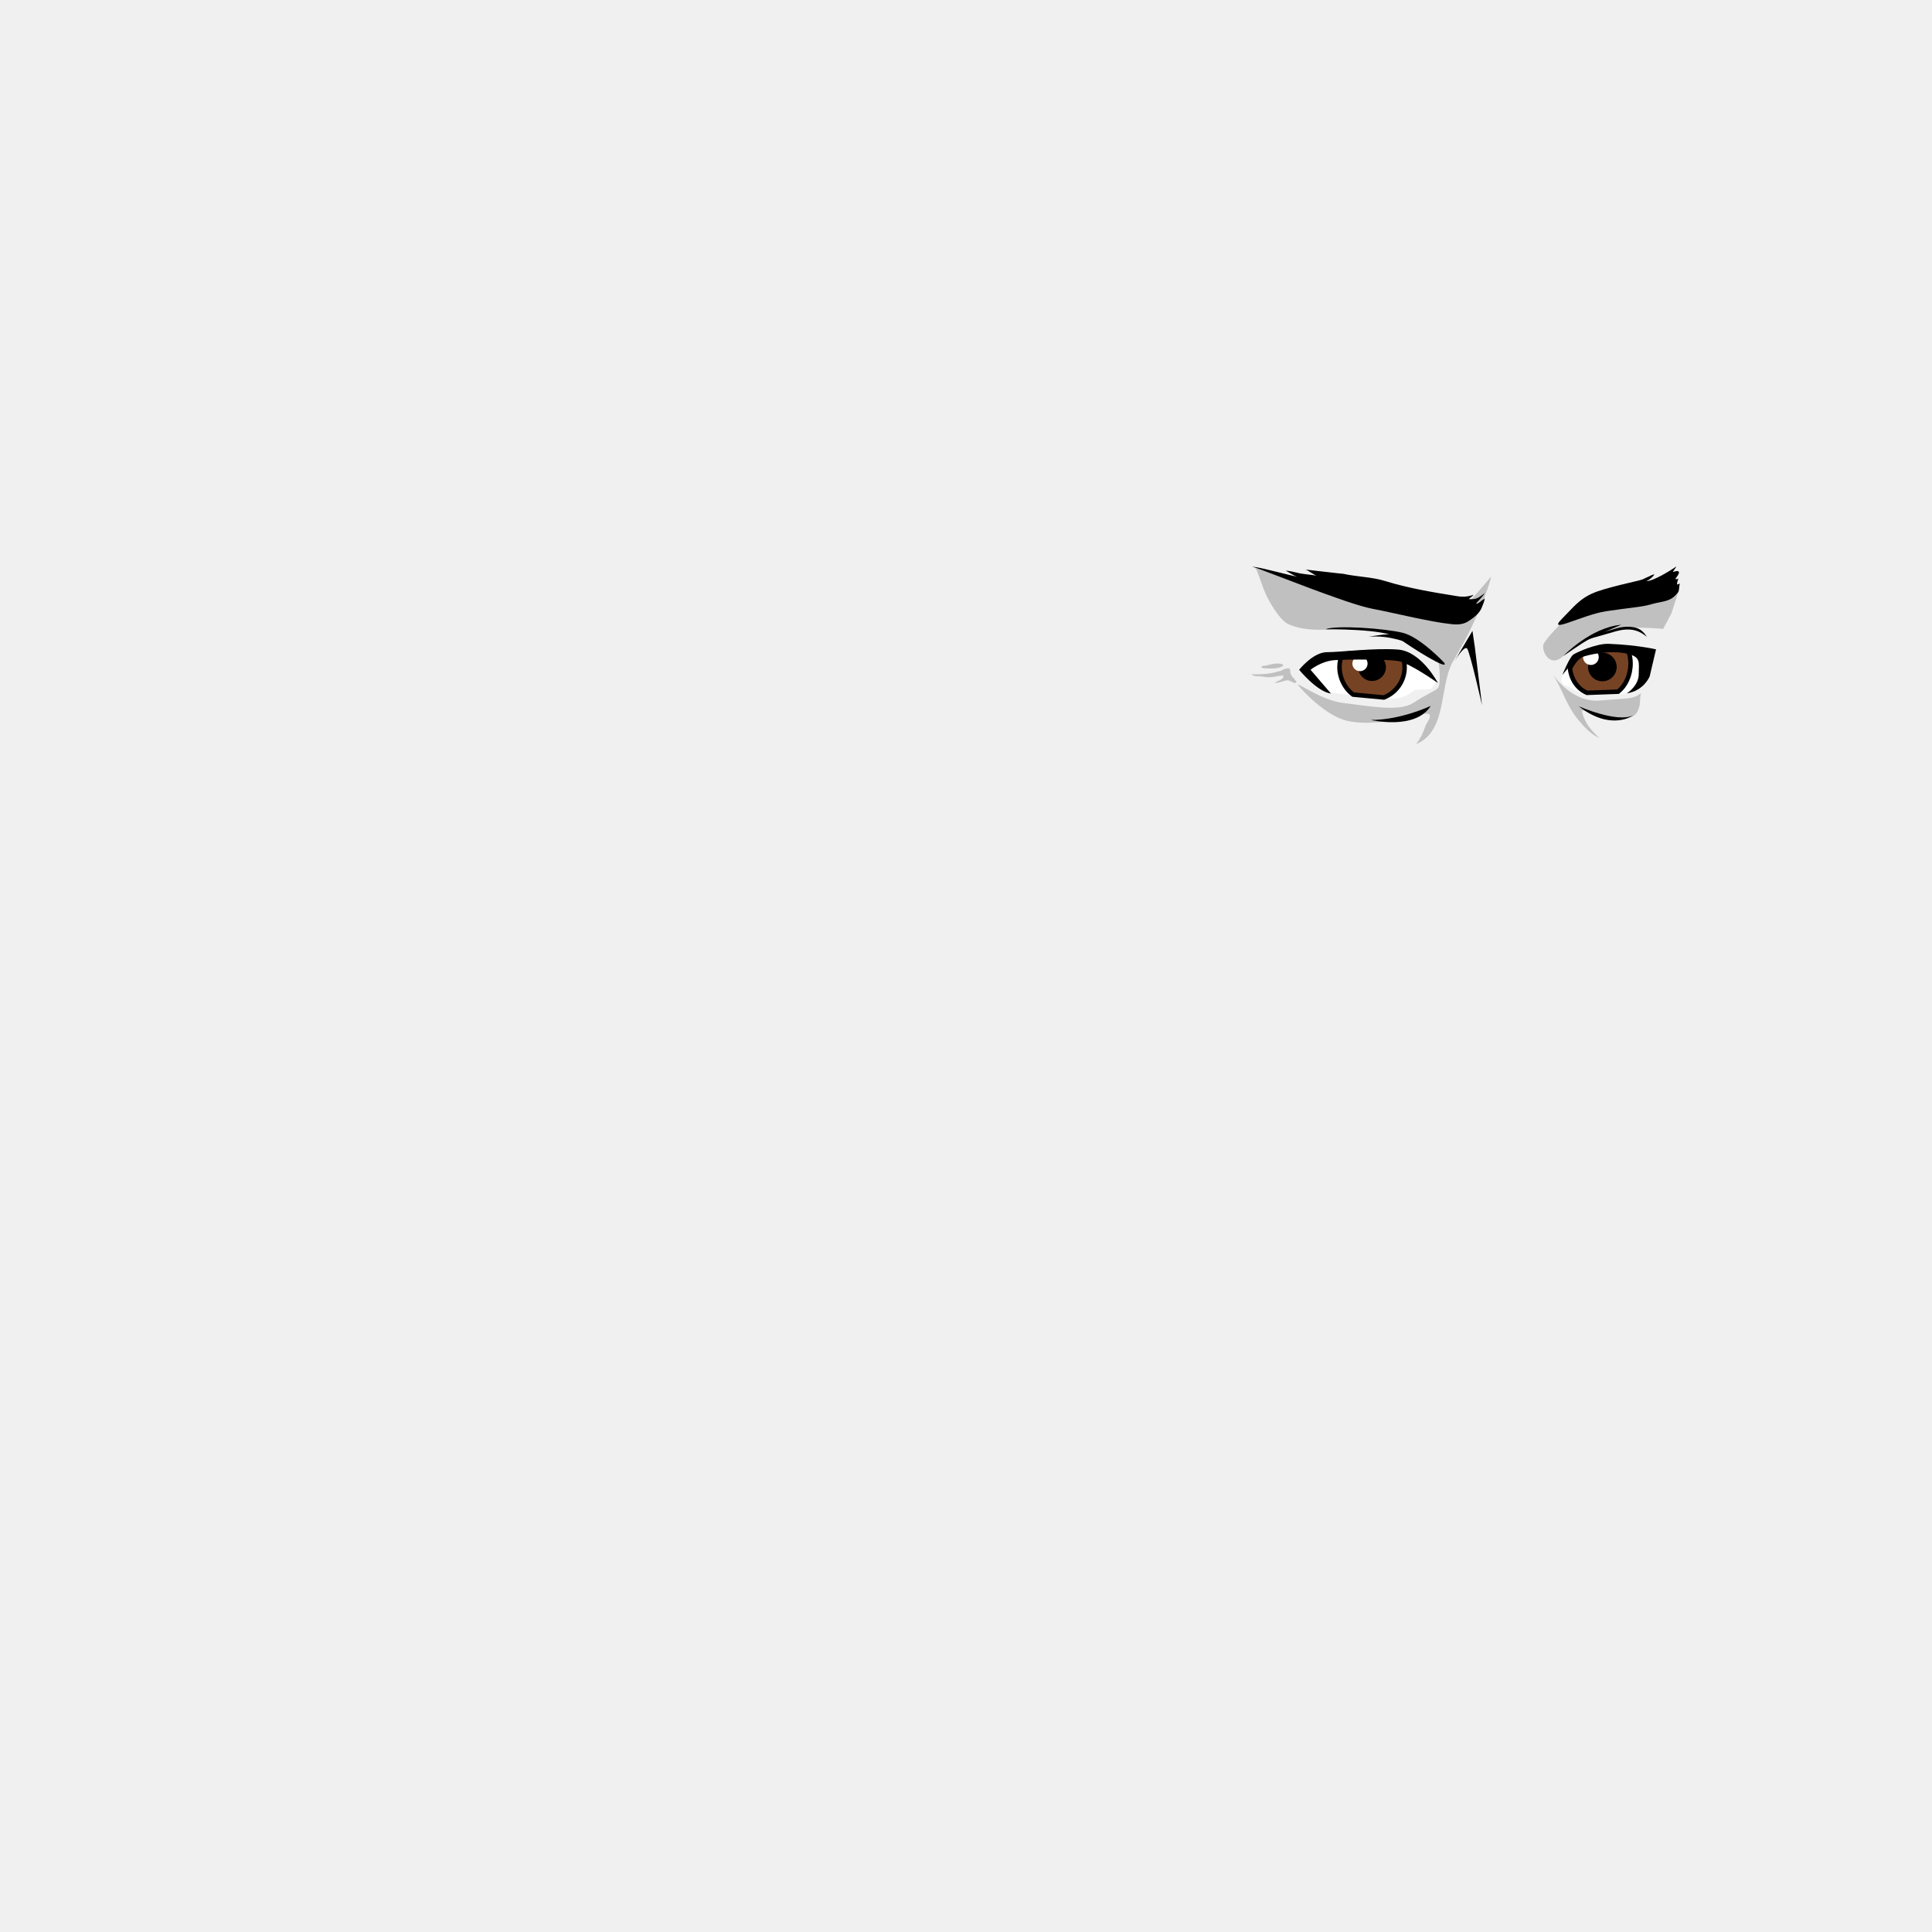
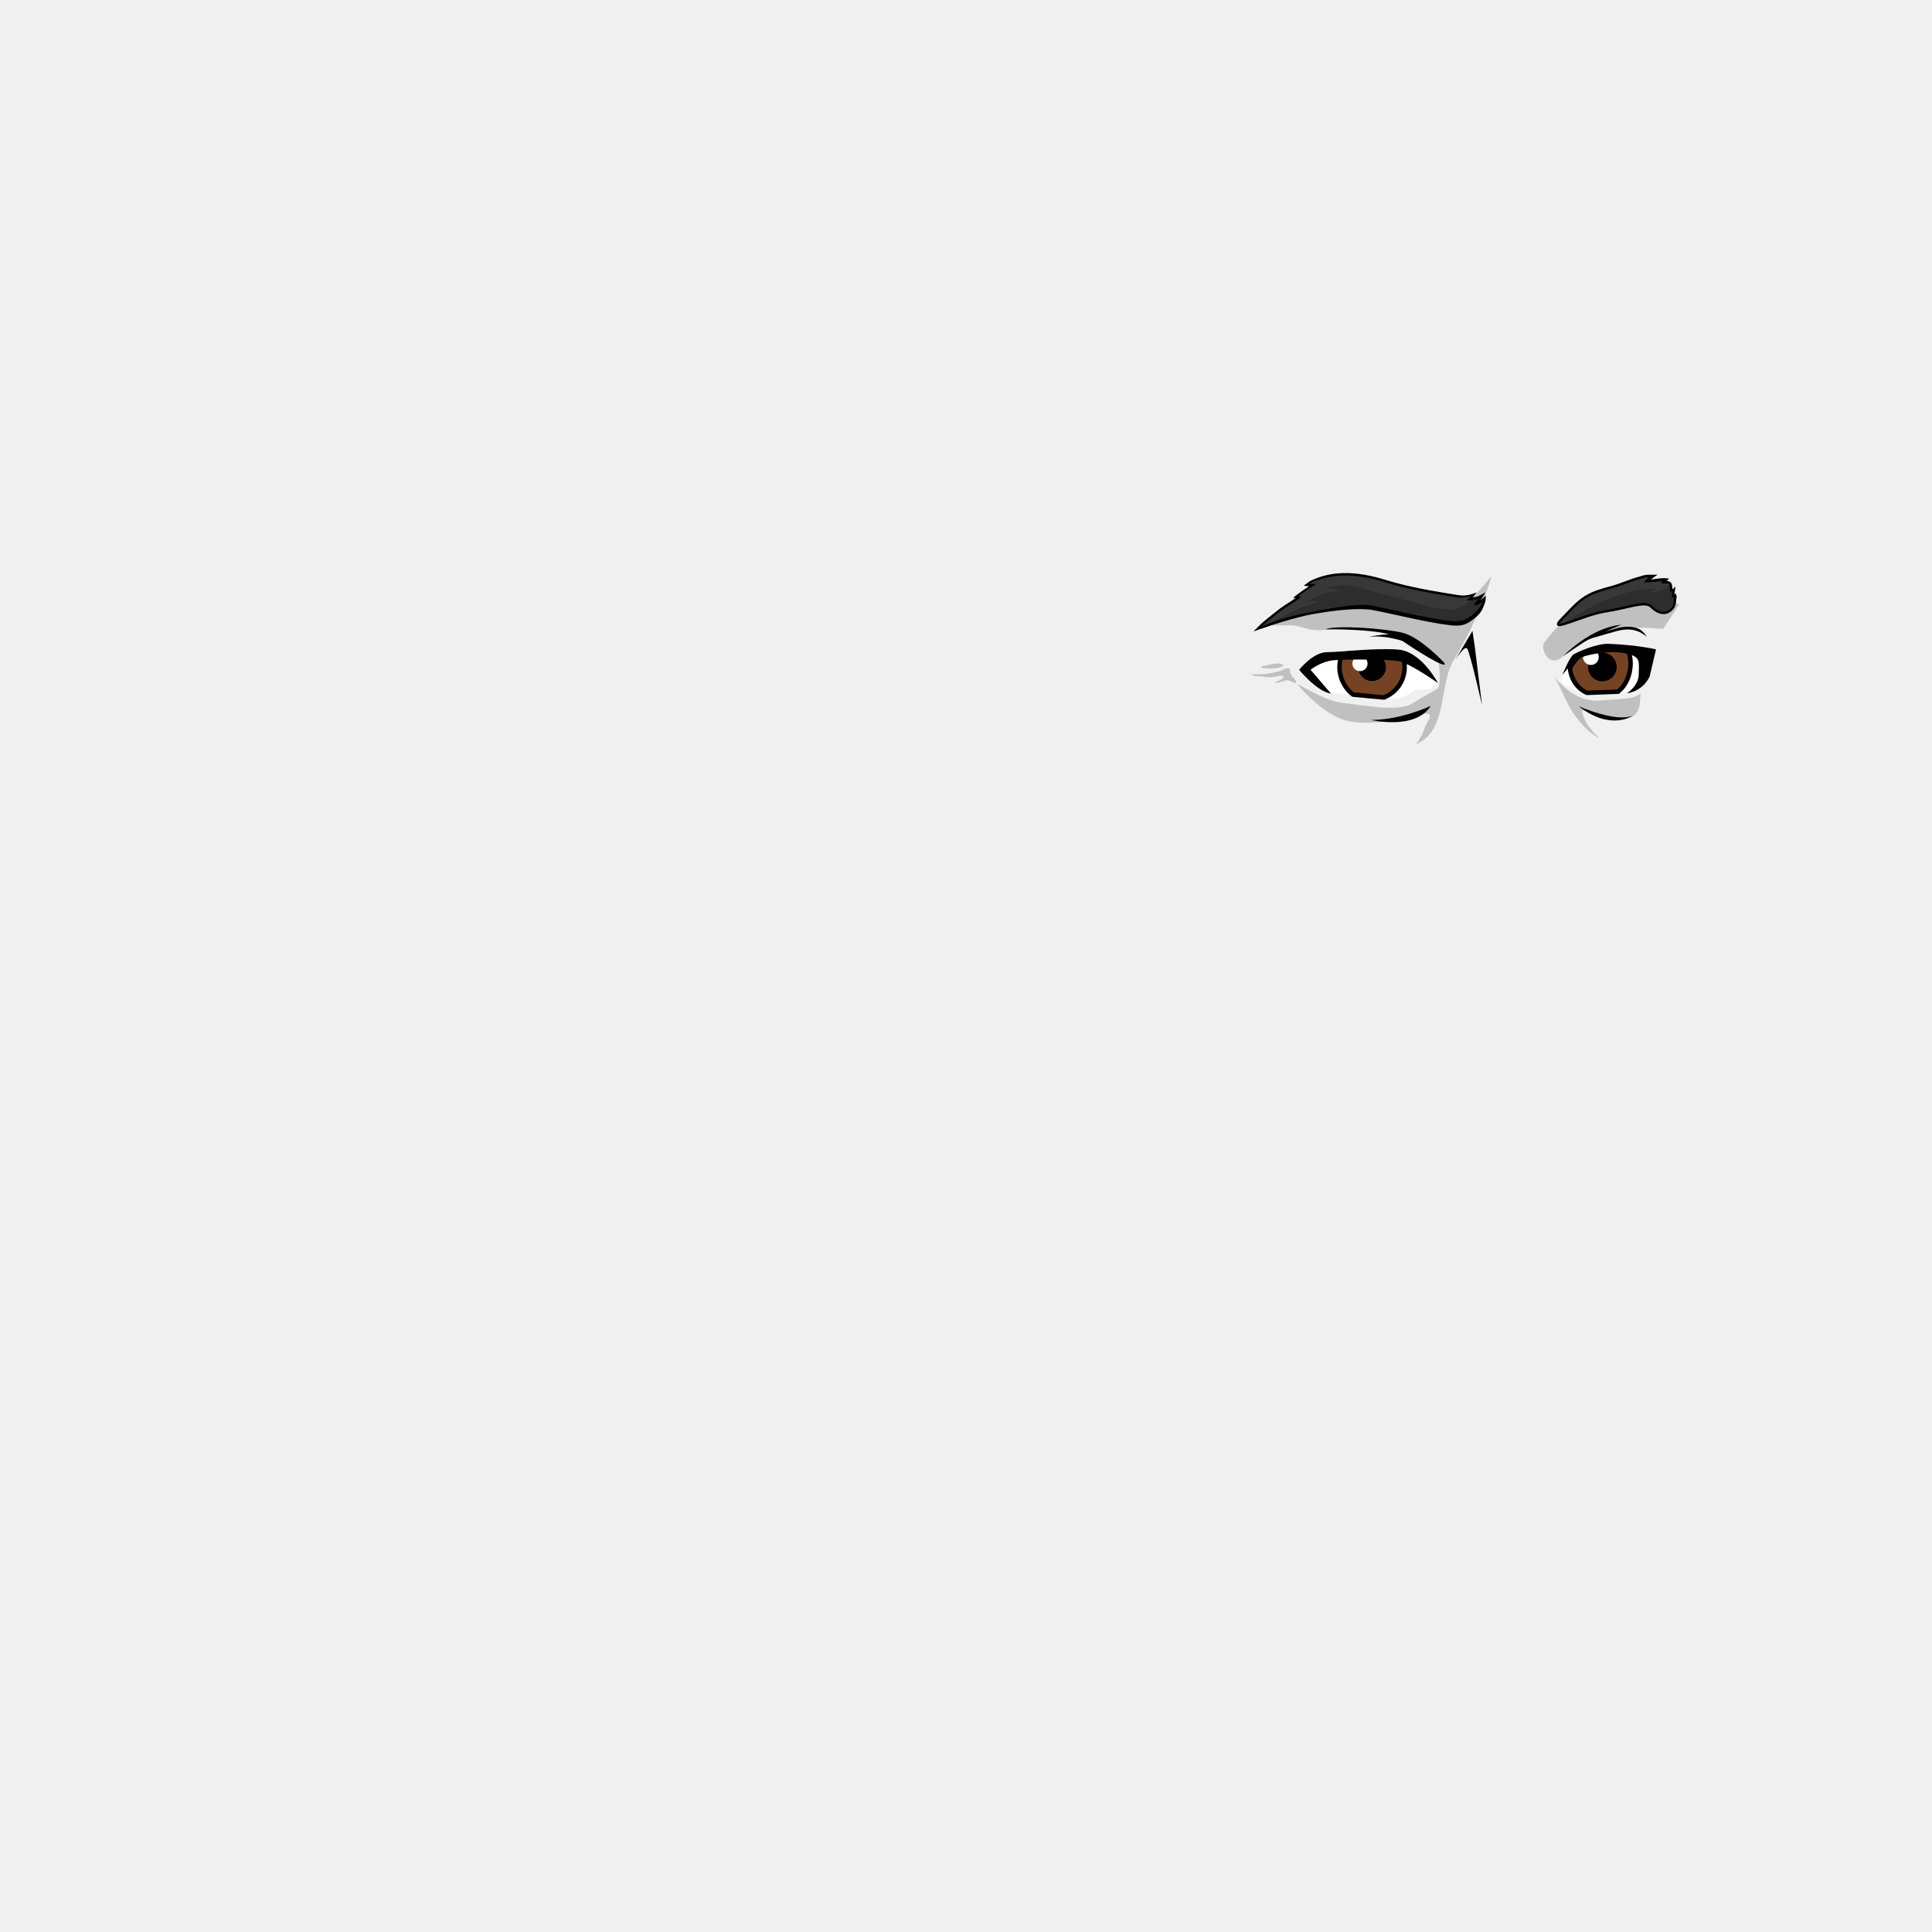
<svg xmlns="http://www.w3.org/2000/svg" version="1.1" id="svg211168" width="400" height="400" viewBox="0 0 400 400">
  <defs id="defs211172" />
  <g id="g211176">
    <path d="m 321.498,139.626 c 0.028,0.043 3.857,5.927 9.765,5.405 5.928,-0.523 6.8,-0.175 8.544,-1.569 -0.248,0.199 -0.247,2.193 -0.341,2.564 -0.404,1.571 -0.825,2.32 -2.483,2.549 -3.209,0.445 -6.363,-0.889 -9.453,-1.516 0.059,1.096 0.925,2.784 1.619,3.64 0.576,0.709 1.211,1.392 1.981,2.097 -1.821,-0.744 -3.544,-2.708 -4.667,-4.133 -2.244,-2.851 -3.028,-6.052 -4.965,-9.037" style="opacity:0.2;fill:#000000;fill-opacity:1;fill-rule:nonzero;stroke:none;stroke-width:1.333" id="path214666" />
    <path d="m 336.807,143.558 c 0.612,-0.151 0.899,-0.343 0.899,-0.343 l 2.967,-2.912 -0.059,-5.843 -7.295,-0.929 c 0,0 -6.655,1.569 -8.021,2.907 -1.365,1.336 -2.035,4.272 -2.064,4.359 0,0 0.145,0.901 0.699,1.017 0.552,0.116 3.575,2.035 4.649,1.976 1.076,-0.057 8.225,-0.232 8.225,-0.232" style="fill:#ffffff;fill-opacity:1;fill-rule:nonzero;stroke:none;stroke-width:1.333" id="path214720" />
    <path d="m 270.261,138.392 4.505,-2.457 14.5,-0.559 5.335,2.681 2.848,3.016 -1.139,1.563 -3.367,0.224 c 0,0 -2.175,1.843 -4.505,1.787 -2.331,-0.056 -13.413,-1.284 -13.413,-1.284 l -5.023,-4.412 z" style="fill:#ffffff;fill-opacity:1;fill-rule:nonzero;stroke:none;stroke-width:1.333" id="path214724" />
    <path d="m 277.9,135.412 c -0.367,0.831 -0.573,1.748 -0.573,2.713 0,2.252 1.133,4.46 2.829,5.684 l 6.352,0.597 c 2.517,-0.979 4.304,-3.419 4.304,-6.281 0,-0.843 -0.161,-1.647 -0.444,-2.392 -3.116,-0.967 -8.887,-0.651 -12.468,-0.321" style="fill:#754324;fill-opacity:1;fill-rule:nonzero;stroke:none;stroke-width:1.333" id="path214728" />
    <path d="m 286.939,138.125 c 0,1.584 -1.284,2.869 -2.869,2.869 -1.584,0 -2.868,-1.285 -2.868,-2.869 0,-1.584 1.284,-2.869 2.868,-2.869 1.585,0 2.869,1.285 2.869,2.869" style="fill:#000000;fill-opacity:1;fill-rule:nonzero;stroke:none;stroke-width:1.333" id="path214732" />
    <path d="m 280.329,143.359 6.111,0.573 c 2.377,-0.969 3.908,-3.237 3.908,-5.808 0,-0.68 -0.113,-1.356 -0.337,-2.012 -3.061,-0.857 -8.559,-0.551 -11.789,-0.264 -0.285,0.729 -0.429,1.493 -0.429,2.276 0,2.025 0.992,4.065 2.537,5.235 m 6.244,1.52 -6.585,-0.619 -0.103,-0.075 c -1.836,-1.324 -3.021,-3.704 -3.021,-6.061 0,-1.003 0.205,-1.979 0.612,-2.9 l 0.109,-0.251 0.273,-0.025 c 4.065,-0.373 9.56,-0.619 12.647,0.341 l 0.216,0.067 0.081,0.212 c 0.315,0.828 0.475,1.688 0.475,2.556 0,2.993 -1.807,5.628 -4.601,6.715 z" style="fill:#000000;fill-opacity:1;fill-rule:nonzero;stroke:none;stroke-width:1.333" id="path214736" />
    <path d="m 283.143,137.385 c 0,0.869 -0.704,1.573 -1.573,1.573 -0.869,0 -1.573,-0.704 -1.573,-1.573 0,-0.869 0.704,-1.573 1.573,-1.573 0.869,0 1.573,0.704 1.573,1.573" style="fill:#ffffff;fill-opacity:1;fill-rule:nonzero;stroke:none;stroke-width:1.333" id="path214740" />
    <path d="m 297.697,141.405 c 0,0 -3.38,-6.56 -8.28,-6.924 -4.9,-0.365 -11.828,0.547 -14.7,0.547 -2.873,0 -5.745,3.644 -5.745,3.644 0,0 3.717,4.556 6.589,4.92 l -4.224,-4.92 c 0,0 2.197,-1.823 5.069,-2.004 2.872,-0.183 10.645,-0.183 13.011,0.181 2.365,0.365 8.28,4.556 8.28,4.556" style="fill:#000000;fill-opacity:1;fill-rule:nonzero;stroke:none;stroke-width:1.333" id="path214744" />
    <path d="m 323.653,135.831 c 0,0 5.615,-5.917 12.019,-6.483 0,0 -5.44,2.261 -6.724,2.989 -1.283,0.727 -5.295,3.493 -5.295,3.493" style="fill:#000000;fill-opacity:1;fill-rule:nonzero;stroke:none;stroke-width:1.333" id="path214752" />
    <path d="m 332.485,134.225 c -1.16,0.449 -3.236,0.379 -4.045,0.812 -1.477,0.792 -2.084,1 -3.4,3.292 0.273,2.527 1.683,4.336 3.547,5.112 l 6.405,-0.235 c 1.636,-1.265 2.6,-3.54 2.6,-5.868 0,-0.999 -0.2,-1.945 -0.552,-2.804 -1.303,-0.129 -2.904,-0.255 -4.555,-0.309" style="fill:#754324;fill-opacity:1;fill-rule:nonzero;stroke:none;stroke-width:1.333" id="path214756" />
    <path d="m 334.717,138.091 c 0,1.637 -1.328,2.965 -2.965,2.965 -1.637,0 -2.965,-1.328 -2.965,-2.965 0,-1.637 1.328,-2.965 2.965,-2.965 1.637,0 2.965,1.328 2.965,2.965" style="fill:#000000;fill-opacity:1;fill-rule:nonzero;stroke:none;stroke-width:1.333" id="path214760" />
    <path d="m 331.002,136.049 c 0,0.899 -0.728,1.627 -1.627,1.627 -0.897,0 -1.627,-0.728 -1.627,-1.627 0,-0.899 0.729,-1.627 1.627,-1.627 0.899,0 1.627,0.728 1.627,1.627" style="fill:#ffffff;fill-opacity:1;fill-rule:nonzero;stroke:none;stroke-width:1.333" id="path214764" />
    <path d="m 325.518,138.427 c 0.273,2.107 1.441,3.792 3.155,4.547 l 6.149,-0.225 c 1.425,-1.172 2.305,-3.229 2.305,-5.409 0,-0.816 -0.14,-1.612 -0.417,-2.371 -1.464,-0.14 -2.859,-0.232 -4.149,-0.277 -0.609,0.217 -1.381,0.311 -2.128,0.401 -0.707,0.085 -1.439,0.175 -1.775,0.353 l -0.285,0.153 c -1.224,0.648 -1.745,0.925 -2.855,2.828 m 2.984,5.481 -0.095,-0.039 c -2.12,-0.884 -3.552,-2.936 -3.829,-5.492 l -0.016,-0.149 0.075,-0.131 c 1.295,-2.255 2.008,-2.633 3.301,-3.319 l 0.283,-0.151 c 0.489,-0.261 1.272,-0.357 2.1,-0.457 0.729,-0.088 1.483,-0.179 1.996,-0.379 l 0.088,-0.033 0.096,0.003 c 1.419,0.047 2.961,0.151 4.584,0.311 l 0.277,0.028 0.105,0.257 c 0.391,0.948 0.588,1.951 0.588,2.981 0,2.519 -1.065,4.908 -2.78,6.235 l -0.119,0.091 z" style="fill:#000000;fill-opacity:1;fill-rule:nonzero;stroke:none;stroke-width:1.333" id="path214768" />
    <path d="m 336.837,135.332 c 2.968,0.675 2.448,1.793 2.448,4.241 0,2.449 -2.477,3.984 -2.477,3.984 3.579,-0.565 4.739,-3.516 4.739,-3.516 l 1.317,-5.599 c 0,0 -3.755,-0.903 -9.793,-1.145 -2.487,-0.099 -6.483,1.681 -7.305,2.211 -0.823,0.528 -2.292,4.231 -2.292,4.231 0,0 2.409,-3.115 3.879,-3.644 1.469,-0.528 5.865,-1.585 9.485,-0.763" style="fill:#000000;fill-opacity:1;fill-rule:nonzero;stroke:none;stroke-width:1.333" id="path214772" />
    <path d="m 305.352,133.994 1.488,12.008 c 0,0 -2.48,-10.916 -3.076,-11.711 -0.595,-0.793 -2.679,2.68 -2.679,2.68 l 3.771,-6.352 z" style="fill:#000000;fill-opacity:1;fill-rule:nonzero;stroke:none;stroke-width:1.333" id="path214784" />
    <path d="m 296.218,146.143 c 0,0 -6.075,2.916 -12.392,2.916 0,0 9.233,2.187 12.392,-2.916" style="fill:#000000;fill-opacity:1;fill-rule:nonzero;stroke:none;stroke-width:1.333" id="path214788" />
    <path d="m 326.847,146.218 c 0,0 7.911,3.516 11.301,1.884 0,0 -4.521,3.389 -11.301,-1.884" style="fill:#000000;fill-opacity:1;fill-rule:nonzero;stroke:none;stroke-width:1.333" id="path214792" />
    <path d="m 268.066,140.694 c -0.041,-0.056 -0.076,-0.112 -0.103,-0.169 -0.353,-0.268 -0.644,-0.703 -0.78,-1.113 -0.081,-0.248 0.016,-0.801 -0.191,-0.963 -0.221,-0.175 -0.881,0.004 -1.115,0.085 -0.223,0.077 -0.424,0.251 -0.637,0.337 -0.273,0.112 -0.616,0.115 -0.907,0.215 -1.119,0.38 -2.368,0.469 -3.591,0.509 -0.52,0.017 -1.131,0.047 -1.616,-0.039 0.4,0.635 1.632,0.395 2.292,0.528 1.02,0.205 1.853,0.169 2.864,-0.053 0.464,-0.101 0.939,-0.129 1.405,-0.187 0.224,0.871 -1.336,1.153 -1.808,1.535 0.936,0.064 1.541,-0.312 2.372,-0.501 0.568,-0.129 0.885,0.152 1.328,0.36 0.24,0.112 0.764,0.332 0.851,-0.092 -0.112,-0.156 -0.257,-0.304 -0.365,-0.452" style="opacity:0.2;fill:#000000;fill-opacity:1;fill-rule:nonzero;stroke:none;stroke-width:1.333" id="path214802" />
    <path d="m 264.483,137.373 c -0.796,0.004 -1.637,0.244 -2.387,0.417 -0.173,0.04 -0.711,0.073 -0.824,0.156 -0.513,0.38 0.677,0.425 0.888,0.435 0.976,0.045 2.476,0.1 3.335,-0.429 0.564,-0.349 -0.212,-0.504 -0.52,-0.547 -0.161,-0.023 -0.325,-0.033 -0.492,-0.032" style="opacity:0.2;fill:#000000;fill-opacity:1;fill-rule:nonzero;stroke:none;stroke-width:1.333" id="path214818" />
    <path d="m 292.072,133.305 c 0,0 -4.447,-1.961 -8.763,-1.439 0,0 5.731,-1.177 7.639,-0.261 1.909,0.915 1.124,1.7 1.124,1.7" style="fill:#000000;fill-opacity:1;fill-rule:nonzero;stroke:none;stroke-width:1.333" id="path214828" />
    <path id="rect2" style="opacity:0.2;fill:#000000;stroke:none;stroke-width:1.2;stroke-miterlimit:40;fill-opacity:1" d="M 298.076 139.6 C 298.115 140.901 298.027 142.107 297.74 142.416 C 297.094 143.113 295.475 143.637 292.564 145.555 C 289.654 147.473 282.863 146.079 278.174 145.555 C 273.486 145.032 267.988 140.846 268.797 141.893 C 269.605 142.939 274.455 148.17 278.82 149.217 C 281.619 149.887 284.703 149.643 287.531 149.311 C 288.77 149.167 295.608 147.028 295.996 148.018 C 296.245 148.651 295.403 149.621 295.219 150.105 C 294.687 151.508 294.181 152.893 293.135 154.076 C 298.708 151.834 298.275 144.789 299.756 139.6 L 298.076 139.6 z " />
  </g>
-   <g id="layer4" style="display:none">
+   <g id="layer4" style="display:inline">
    <path id="path214710" style="opacity:0.2;fill:#000000;fill-opacity:1;fill-rule:nonzero;stroke:none;stroke-width:1.333" d="m 308.74,119.342 c 0,0 -4.547,5.527 -6.674,7.299 -0.304,0.253 -0.746,0.266 -1.121,0.26 -1.513,-0.031 -3.06,-0.602 -4.488,-1.049 -2.085,-0.652 -4.155,-1.357 -6.256,-1.961 -2.176,-0.624 -4.396,-1.173 -6.654,-1.383 -1.747,-0.161 -3.281,0.025 -4.877,0.42 -0.48,0.119 -0.967,0.256 -1.467,0.408 -1.916,0.585 -3.884,1.299 -5.727,2.117 -2.156,0.959 -4.602,1.036 -6.732,2.131 -0.916,0.472 -2.237,0.977 -2.836,1.84 1.116,0.079 2.311,0.057 3.395,0.055 0.892,-0.003 1.868,-0.079 2.748,0.047 1.068,0.151 2.11,0.574 3.184,0.789 1.863,0.371 3.67,0.053 5.518,-0.176 1.048,-0.131 2.118,-0.094 3.17,-0.043 2.18,0.104 4.356,0.342 6.516,0.646 1.483,0.207 3.093,0.354 4.512,0.863 1.94,0.697 5.82,3.485 6.467,4.184 0.36,0.388 0.612,2.177 0.66,3.811 h 1.68 c 0.271,-0.949 0.599,-1.845 1.047,-2.629 1.22,-2.135 2.409,-4.089 3.496,-6.352 3.764,-7.836 4.441,-11.277 4.441,-11.277 z m 14.912,16.489 c 2.635,-2.413 7.436,-4.575 10.4,-5.447 2.964,-0.872 10.288,-0.175 10.288,-0.175 l 3.313,-5.057 -6.801,-2.964 -16.74,5.929 c 0,0 -4.011,4.011 -4.533,5.231 -0.523,1.221 1.172,5.14 4.073,2.483" />
-     <path id="path214780" style="fill:#000000;fill-opacity:1;fill-rule:nonzero;stroke:none;stroke-width:1.333" d="m 277.967,118.904 c 2.985,-0.093 6.025,0.528 8.828,1.396 4.837,1.496 9.971,2.344 14.963,3.141 1.203,0.192 2.171,0.105 3.325,-0.293 -0.245,0.352 -0.7,0.573 -0.984,0.893 0.799,0.056 1.44,0.021 2.12,-0.396 0.412,-0.253 0.791,-0.521 1.128,-0.872 -0.344,0.847 -1.268,1.501 -1.76,2.241 0.661,-0.041 1.059,-0.716 1.605,-0.924 0.051,-0.105 0.115,-0.148 0.191,-0.225 0.043,0.468 -0.393,1.343 -0.555,1.808 -0.436,1.256 -1.6,2.119 -2.653,2.841 -1.16,0.797 -2.307,0.849 -3.675,0.707 -1.213,-0.127 -2.419,-0.324 -3.62,-0.54 -2.76,-0.496 -5.499,-1.107 -8.237,-1.703 -1.473,-0.321 -2.945,-0.649 -4.428,-0.924 -5.359,-0.992 -20.443,1.885 -24.611,4.565 0.885,-0.569 1.687,-1.356 2.509,-2.009 1.091,-0.867 2.159,-1.765 3.283,-2.588 1.105,-0.809 2.405,-1.396 3.436,-2.297 -0.237,-0.033 -0.468,0.039 -0.703,0.032 0.141,0.004 0.613,-0.609 0.743,-0.717 0.68,-0.571 1.489,-0.947 2.244,-1.401 0.151,-0.091 0.631,-0.56 0.771,-0.563 -0.543,0.008 -1.083,0.093 -1.561,0.088 0.109,10e-4 0.683,-0.653 0.864,-0.741 0.34,-0.164 0.809,-0.345 1.176,-0.449 0.483,-0.136 0.981,-0.272 1.469,-0.419 1.344,-0.407 2.732,-0.607 4.132,-0.651 m 45.469,9.164 c 1.539,-1.539 2.888,-3.224 4.745,-4.409 1.676,-1.069 3.611,-1.576 5.508,-2.096 1.98,-0.544 3.851,-1.431 5.837,-1.947 0.501,-0.131 0.957,-0.335 1.483,-0.36 0.475,-0.024 0.953,0.013 1.428,-0.007 -0.496,0.397 -1.139,0.589 -1.56,1.065 1.377,0.031 2.819,-0.516 4.205,-0.331 -0.192,0.241 -0.5,0.352 -0.709,0.557 0.373,0.028 0.933,-0.088 1.257,0.151 0.413,0.305 0.349,1.116 0.375,1.577 0.227,0.045 0.463,0.037 0.607,-0.131 -0.028,0.429 -0.296,0.827 -0.223,1.283 0.176,-0.057 0.372,-0.155 0.56,-0.216 -0.048,0.015 -0.175,1.191 -0.192,1.329 -0.072,0.549 -0.149,1.025 -0.531,1.461 -1.319,1.507 -3.013,0.941 -4.332,-0.376 -1.319,-1.319 -4.521,0.188 -9.417,0.941 -4.897,0.753 -12.432,4.897 -9.041,1.507" />
+     <path id="path214780" style="fill:#383838;fill-opacity:1;fill-rule:nonzero;stroke:none;stroke-width:1.333" d="m 277.967,118.904 c 2.985,-0.093 6.025,0.528 8.828,1.396 4.837,1.496 9.971,2.344 14.963,3.141 1.203,0.192 2.171,0.105 3.325,-0.293 -0.245,0.352 -0.7,0.573 -0.984,0.893 0.799,0.056 1.44,0.021 2.12,-0.396 0.412,-0.253 0.791,-0.521 1.128,-0.872 -0.344,0.847 -1.268,1.501 -1.76,2.241 0.661,-0.041 1.059,-0.716 1.605,-0.924 0.051,-0.105 0.115,-0.148 0.191,-0.225 0.043,0.468 -0.393,1.343 -0.555,1.808 -0.436,1.256 -1.6,2.119 -2.653,2.841 -1.16,0.797 -2.307,0.849 -3.675,0.707 -1.213,-0.127 -2.419,-0.324 -3.62,-0.54 -2.76,-0.496 -5.499,-1.107 -8.237,-1.703 -1.473,-0.321 -2.945,-0.649 -4.428,-0.924 -5.359,-0.992 -20.443,1.885 -24.611,4.565 0.885,-0.569 1.687,-1.356 2.509,-2.009 1.091,-0.867 2.159,-1.765 3.283,-2.588 1.105,-0.809 2.405,-1.396 3.436,-2.297 -0.237,-0.033 -0.468,0.039 -0.703,0.032 0.141,0.004 0.613,-0.609 0.743,-0.717 0.68,-0.571 1.489,-0.947 2.244,-1.401 0.151,-0.091 0.631,-0.56 0.771,-0.563 -0.543,0.008 -1.083,0.093 -1.561,0.088 0.109,10e-4 0.683,-0.653 0.864,-0.741 0.34,-0.164 0.809,-0.345 1.176,-0.449 0.483,-0.136 0.981,-0.272 1.469,-0.419 1.344,-0.407 2.732,-0.607 4.132,-0.651 m 45.469,9.164 c 1.539,-1.539 2.888,-3.224 4.745,-4.409 1.676,-1.069 3.611,-1.576 5.508,-2.096 1.98,-0.544 3.851,-1.431 5.837,-1.947 0.501,-0.131 0.957,-0.335 1.483,-0.36 0.475,-0.024 0.953,0.013 1.428,-0.007 -0.496,0.397 -1.139,0.589 -1.56,1.065 1.377,0.031 2.819,-0.516 4.205,-0.331 -0.192,0.241 -0.5,0.352 -0.709,0.557 0.373,0.028 0.933,-0.088 1.257,0.151 0.413,0.305 0.349,1.116 0.375,1.577 0.227,0.045 0.463,0.037 0.607,-0.131 -0.028,0.429 -0.296,0.827 -0.223,1.283 0.176,-0.057 0.372,-0.155 0.56,-0.216 -0.048,0.015 -0.175,1.191 -0.192,1.329 -0.072,0.549 -0.149,1.025 -0.531,1.461 -1.319,1.507 -3.013,0.941 -4.332,-0.376 -1.319,-1.319 -4.521,0.188 -9.417,0.941 -4.897,0.753 -12.432,4.897 -9.041,1.507" />
    <path id="path214832" style="fill:#000000;fill-opacity:1;fill-rule:nonzero;stroke:none;stroke-width:1.333" d="m 340.544,131.532 c -0.041,-0.029 -0.08,-0.057 -0.116,-0.084 -0.243,-0.181 -0.501,-0.343 -0.769,-0.484 -0.545,-0.287 -1.137,-0.483 -1.747,-0.573 -0.852,-0.127 -1.725,-0.053 -2.569,0.12 -0.531,0.109 -1.052,0.257 -1.569,0.419 -0.492,0.153 -0.991,0.268 -1.48,0.424 -1.441,0.457 -3.335,0.784 -4.611,1.635 -0.804,0.536 0.881,-0.651 0.881,-0.652 0.835,-0.587 1.908,-0.963 2.856,-1.305 0.704,-0.253 1.431,-0.429 2.153,-0.619 0.899,-0.236 1.719,-0.548 2.656,-0.619 1.284,-0.095 2.809,-0.015 3.8,0.903 0.408,0.379 0.74,0.831 1.036,1.301 -0.109,-0.173 -0.335,-0.332 -0.521,-0.465 m -41.532,5.682 c 0,0 -4.92,-5.284 -8.565,-6.196 -3.644,-0.911 -13.848,-1.64 -16.035,-0.728 0,0 12.391,-0.183 15.124,1.821 2.733,2.005 10.569,6.925 9.476,5.103" />
+     <path style="color:#000000;fill:#000000;-inkscape-stroke:none" d="m 277.959,118.654 c -1.419,0.045 -2.827,0.246 -4.195,0.66 -0.484,0.145 -0.842,0.272 -1.425,0.495 -0.583,0.223 -0.977,0.398 -1.418,0.713 -0.441,0.315 -0.651,0.44 -0.966,0.761 0.119,10e-4 0.853,0.109 1.097,0.09 -0.824,0.507 -1.614,1.07 -2.383,1.65 -0.452,0.377 -0.711,0.529 -0.999,0.777 0.141,-0.063 0.604,-0.023 0.459,0.098 -0.906,0.667 -1.924,1.223 -2.879,1.922 -1.133,0.829 -2.202,1.73 -3.289,2.594 -0.837,0.665 -2.437,2.312 -2.437,2.312 -7.2e-4,0.023 7.042,-2.593 11.988,-3.521 4.946,-0.927 10.065,-1.385 12.66,-0.904 1.477,0.274 2.946,0.6 4.42,0.922 2.738,0.596 5.479,1.208 8.246,1.705 1.204,0.216 2.416,0.413 3.639,0.541 1.389,0.145 2.623,0.09 3.842,-0.748 1.059,-0.727 2.278,-1.612 2.748,-2.965 0.074,-0.213 0.183,-0.408 0.352,-0.898 0.168,-0.49 0.218,-0.969 0.168,-1.553 -0.333,0.409 -0.734,0.702 -1.117,0.986 0.39,-0.409 1.074,-1.648 1.074,-1.648 -0.541,0.311 -1.046,0.59 -1.453,0.789 -0.407,0.199 -0.795,0.184 -1.189,0.217 0.374,-0.353 0.554,-0.593 0.828,-0.988 l -0.725,0.252 c -1.124,0.388 -2.035,0.468 -3.205,0.281 -4.991,-0.797 -10.113,-1.644 -14.928,-3.133 -2.819,-0.873 -5.885,-1.501 -8.91,-1.406 z m 65.23,0.312 -0.764,0.031 c -0.454,0.019 -0.933,-0.017 -1.43,0.008 -0.582,0.029 -1.058,0.243 -1.533,0.367 -2.017,0.524 -3.888,1.413 -5.84,1.949 -1.895,0.519 -3.857,1.028 -5.576,2.125 -1.902,1.214 -3.261,2.918 -4.787,4.443 -0.431,0.431 -0.696,0.74 -0.832,1.002 -0.068,0.131 -0.118,0.261 -0.08,0.418 0.038,0.157 0.192,0.269 0.32,0.301 0.257,0.064 0.533,0.004 0.908,-0.09 0.375,-0.094 0.833,-0.238 1.354,-0.416 2.083,-0.71 5.186,-1.928 7.586,-2.297 2.465,-0.379 4.498,-0.947 6.059,-1.25 0.78,-0.151 1.442,-0.235 1.967,-0.205 0.525,0.03 0.901,0.166 1.178,0.443 0.685,0.684 1.474,1.187 2.303,1.316 0.829,0.129 1.688,-0.148 2.393,-0.953 0.43,-0.491 0.519,-1.04 0.561,-1.359 0.041,-0.319 0.076,-0.638 0.115,-0.948 0.017,-0.187 0.054,-0.355 0.082,-0.535 0.003,-0.011 0.005,-0.018 0.002,-0.01 -0.052,0.046 -0.096,0.086 -0.146,0.133 l 0.01,-0.54 c -0.063,0.031 -0.291,0.112 -0.359,0.14 0.044,-0.298 0.077,-0.717 0.107,-0.846 0.03,-0.128 0.125,-0.789 0.125,-0.789 -0.23,0.27 -0.467,0.491 -0.668,0.592 -0.004,-0.19 -10e-4,-0.38 -0.031,-0.609 -0.042,-0.326 -0.135,-0.679 -0.432,-0.898 -0.218,-0.16 -0.471,-0.182 -0.705,-0.189 0.175,-0.216 0.298,-0.315 0.479,-0.506 -1.293,-0.242 -2.653,0.064 -3.771,0.199 0.276,-0.21 0.504,-0.353 0.795,-0.586 z m -65.215,0.188 c 2.945,-0.092 5.96,0.522 8.746,1.385 4.86,1.503 10.005,2.351 14.998,3.148 0.953,0.152 1.96,-0.07 2.834,-0.276 -0.355,0.394 -0.59,0.621 -0.978,0.844 l 0.508,0.035 c 0.745,0.052 1.403,-0.047 2.072,-0.396 -0.299,0.32 -0.537,0.623 -0.775,0.982 l -0.279,0.418 0.504,-0.031 c 0.412,-0.026 0.724,-0.245 0.984,-0.453 0.148,-0.118 0.266,-0.185 0.395,-0.277 -0.16,0.416 -0.561,1.196 -0.936,1.62 -0.374,0.424 -1.466,1.54 -2.592,2.064 -1.125,0.524 -2.291,0.441 -3.638,0.301 -1.204,-0.126 -2.058,-0.297 -3.257,-0.512 -2.753,-0.495 -5.487,-1.105 -8.227,-1.701 -1.473,-0.321 -2.949,-0.65 -4.438,-0.926 -2.763,-0.512 -7.501,0.403 -12.478,1.336 -4.15,0.778 -7.834,1.878 -10.314,3.023 0.382,-0.325 0.794,-0.636 1.166,-0.932 1.094,-0.87 2.161,-1.766 3.275,-2.582 1.076,-0.788 2.385,-1.376 3.453,-2.311 l 0.41,-0.361 c -0.192,-0.038 -0.424,-0.052 -0.604,-0.074 0.914,-0.739 1.633,-1.214 2.232,-1.622 0.599,-0.409 1.065,-0.672 1.408,-0.923 -0.306,0.005 -1.096,-0.075 -1.402,-0.06 0.564,-0.306 0.952,-0.503 1.391,-0.66 0.481,-0.136 0.981,-0.272 1.473,-0.42 h 0.002 c 1.32,-0.399 2.685,-0.595 4.066,-0.639 z m 62.715,0.994 -0.357,0.404 0.539,0.012 c 1.184,0.026 2.319,-0.238 3.418,-0.273 -0.169,0.126 -0.32,0.302 -0.484,0.457 l 0.551,0.043 c 0.222,0.017 0.452,-0.008 0.66,-0.004 0.208,0.004 0.376,0.038 0.467,0.105 0.117,0.086 0.197,0.29 0.232,0.561 0.035,0.271 0.027,0.58 0.041,0.83 l 0.01,0.193 0.191,0.037 c 0.103,0.021 0.213,-0.076 0.33,-0.084 -0.025,0.09 -0.035,0.167 -0.064,0.27 -0.064,0.22 -0.126,0.475 -0.08,0.762 l 0.047,0.287 0.277,-0.09 c 0.056,-0.018 0.1,-0.037 0.154,-0.059 -0.009,0.066 -0.018,0.121 -0.027,0.191 -0.04,0.316 -0.077,0.656 -0.084,0.713 -0.071,0.544 -0.138,0.946 -0.471,1.326 -0.614,0.702 -1.261,0.895 -1.939,0.789 -0.678,-0.106 -1.393,-0.542 -2.027,-1.176 -0.382,-0.382 -0.902,-0.553 -1.502,-0.588 -0.6,-0.035 -1.292,0.058 -2.09,0.213 -1.595,0.309 -3.61,0.872 -6.041,1.246 -2.498,0.384 -5.611,1.614 -7.672,2.316 -0.515,0.176 -0.963,0.319 -1.312,0.406 -0.303,0.076 -0.486,0.08 -0.576,0.076 0.084,-0.159 0.322,-0.457 0.734,-0.869 1.552,-1.551 2.89,-3.218 4.703,-4.375 1.633,-1.042 3.54,-1.546 5.439,-2.066 2.008,-0.552 3.878,-1.437 5.834,-1.945 0.527,-0.137 0.964,-0.329 1.432,-0.352 0.192,-0.01 0.463,-0.036 0.452,-0.014 -0.011,0.022 -0.5,0.335 -0.785,0.657 z" id="path22766" />
+     <path id="path22813" style="fill:#000000;fill-opacity:0.2;stroke:none;stroke-width:1px;stroke-linecap:butt;stroke-linejoin:miter;stroke-opacity:1" d="m 345.848,120.98 c -1.414,1.236 -2.53,1.615 -4.455,1.691 l 1.693,-0.658 c 0,0 -2.19,-0.195 -4.234,0.188 -2.044,0.382 -4.536,1.125 -7.807,2.635 -1.911,0.882 -5.067,2.809 -7.727,4.482 1.681,-0.349 5.969,-2.267 9.158,-2.758 4.896,-0.753 8.099,-2.26 9.418,-0.941 1.319,1.317 3.013,1.884 4.332,0.377 0.381,-0.436 0.459,-0.914 0.531,-1.463 0.017,-0.139 0.143,-1.313 0.191,-1.328 -0.188,0.061 -0.385,0.158 -0.561,0.215 -0.073,-0.456 0.195,-0.852 0.223,-1.281 -0.144,0.168 -0.379,0.176 -0.605,0.131 -0.019,-0.353 0.011,-0.91 -0.158,-1.289 z m -67.918,0.166 c -1.868,0.022 -3.518,0.49 -3.518,0.49 1.207,0.151 1.915,0.335 2.822,0.752 -10e-6,0 -2.501,0.301 -3.574,0.66 -1.073,0.359 -3.221,1.576 -3.221,1.576 0.983,-0.17 1.867,-0.241 2.751,0.021 0,0 -1.024,0.146 -3.199,0.941 -1.436,0.525 -4.649,2.211 -7.541,3.723 6.009,-2.206 17.282,-4.086 21.766,-3.256 1.483,0.275 2.954,0.602 4.428,0.924 2.739,0.596 5.478,1.207 8.238,1.703 1.201,0.216 2.406,0.412 3.619,0.539 1.368,0.143 2.516,0.09 3.676,-0.707 1.053,-0.723 2.216,-1.584 2.652,-2.84 0.161,-0.465 0.597,-1.341 0.555,-1.809 -0.076,0.077 -0.139,0.119 -0.189,0.225 -0.547,0.208 -0.944,0.883 -1.605,0.924 0.492,-0.74 1.416,-1.394 1.76,-2.24 -0.337,0.351 -0.717,0.618 -1.129,0.871 -0.529,0.324 -1.035,0.415 -1.609,0.414 -1.579,1.434 -1.694,1.642 -2.916,2 -1.304,0.382 -1.789,0.177 -4.232,-0.188 -2.444,-0.364 -7.135,-1.853 -10.256,-2.635 -3.121,-0.782 -6.291,-1.927 -8.465,-2.07 -0.272,-0.018 -0.544,-0.023 -0.811,-0.019 z" />
  </g>
-   <g id="g4">
+   <g id="g4" style="display:none">
    <path id="path2" style="opacity:0.2;fill:#000000;fill-opacity:1;fill-rule:nonzero;stroke:none;stroke-width:1.333" d="m 308.74,119.342 c 0,0 -4.547,5.527 -6.674,7.299 -0.304,0.253 -0.746,0.266 -1.121,0.26 -1.513,-0.031 -3.06,-0.602 -4.488,-1.049 -2.085,-0.652 -4.155,-1.357 -6.256,-1.961 -2.176,-0.624 -4.396,-1.173 -6.654,-1.383 -1.747,-0.161 -3.281,0.025 -4.877,0.42 -0.48,0.119 -0.967,0.256 -1.467,0.408 -1.916,0.585 -2.279,-0.407 -5.166,-1.621 -2.887,-1.214 -3.901,-1.503 -5.985,-2.168 -2.084,-0.665 -4.994,-1.686 -6.247,-1.945 0.548,0.039 1.389,4.004 2.911,6.705 1.251,2.219 2.737,4.392 4.164,4.985 1.427,0.593 2.469,0.814 4.354,1.023 2.07,0.163 3.683,0.04 5.518,-0.176 1.048,-0.131 2.118,-0.094 3.17,-0.043 2.18,0.104 4.356,0.342 6.516,0.646 1.483,0.207 3.093,0.354 4.512,0.863 1.94,0.697 5.82,3.485 6.467,4.184 0.36,0.388 0.612,2.177 0.66,3.811 h 1.68 c 0.271,-0.949 0.599,-1.845 1.047,-2.629 1.22,-2.135 2.409,-4.089 3.496,-6.352 3.764,-7.836 4.441,-11.277 4.441,-11.277 z m 14.912,16.489 c 2.635,-2.413 7.436,-4.575 10.4,-5.447 2.964,-0.872 10.288,-0.175 10.288,-0.175 l 1.732,-3.256 1.301,-4.091 -6.521,-0.674 -16.74,5.929 c 0,0 -4.011,4.011 -4.533,5.231 -0.523,1.221 1.172,5.14 4.073,2.483" />
    <path id="path3" style="fill:#000000;fill-opacity:1;fill-rule:nonzero;stroke:none;stroke-width:1.333" d="m 278.154,118.81 c 3.032,0.654 5.838,0.621 8.641,1.489 4.837,1.496 9.971,2.344 14.963,3.141 1.203,0.192 2.171,0.105 3.325,-0.293 -0.245,0.352 -0.7,0.573 -0.984,0.893 0.799,0.056 1.44,0.021 2.12,-0.396 0.412,-0.253 0.791,-0.521 1.128,-0.872 -0.344,0.847 -1.268,1.501 -1.76,2.241 0.661,-0.041 1.059,-0.716 1.605,-0.924 0.051,-0.105 0.115,-0.148 0.191,-0.225 0.043,0.468 -0.393,1.343 -0.555,1.808 -0.436,1.256 -1.6,2.119 -2.653,2.841 -1.16,0.797 -2.307,0.849 -3.675,0.707 -1.213,-0.127 -2.419,-0.324 -3.62,-0.54 -2.76,-0.496 -5.499,-1.107 -8.237,-1.703 -1.473,-0.321 -2.945,-0.649 -4.428,-0.924 -5.359,-0.992 -21.097,-7.507 -24.984,-8.752 1.588,0.211 3.621,0.722 5.512,1.197 1.891,0.475 2.499,0.613 3.903,0.927 -0.845,-0.22 -2.197,-1.223 -2.432,-1.23 0.328,-0.136 1.91,0.312 2.845,0.498 0.936,0.186 2.297,0.281 3.669,0.513 -0.543,0.008 -2.064,-1.309 -2.543,-1.314 1.112,0.172 3.089,0.357 4.117,0.493 1.027,0.136 3.852,0.424 3.852,0.424 z m 45.282,9.257 c 1.539,-1.539 2.888,-3.224 4.745,-4.409 1.676,-1.069 3.611,-1.576 5.508,-2.096 1.98,-0.544 4.406,-1.063 5.65,-1.386 1.244,-0.323 1.002,-0.405 1.529,-0.594 0.528,-0.189 1.187,-0.641 1.662,-0.661 -0.449,0.678 -1.045,1.103 -1.653,1.392 1.377,0.031 4.921,-2.152 6.215,-3.041 -0.192,0.241 -0.547,0.913 -0.756,1.118 0.373,0.028 0.84,-0.322 1.164,-0.083 0.413,0.305 -0.445,1.209 -0.653,1.577 0.227,0.045 0.463,0.037 0.607,-0.131 -0.028,0.429 -0.296,0.827 -0.223,1.283 0.176,-0.057 0.372,-0.155 0.56,-0.216 -0.048,0.015 -0.175,1.191 -0.192,1.329 -0.072,0.549 -0.243,0.558 -0.624,0.994 -1.319,1.507 -2.999,1.345 -5.08,1.96 -2.08,0.616 -4.521,0.702 -9.417,1.455 -4.897,0.753 -12.432,4.897 -9.041,1.507" />
    <path id="path4" style="fill:#000000;fill-opacity:1;fill-rule:nonzero;stroke:none;stroke-width:1.333" d="m 340.544,131.532 c -0.041,-0.029 -0.08,-0.057 -0.116,-0.084 -0.243,-0.181 -0.501,-0.343 -0.769,-0.484 -0.545,-0.287 -1.137,-0.483 -1.747,-0.573 -0.852,-0.127 -1.725,-0.053 -2.569,0.12 -0.531,0.109 -1.052,0.257 -1.569,0.419 -0.492,0.153 -0.991,0.268 -1.48,0.424 -1.441,0.457 -3.335,0.784 -4.611,1.635 -0.804,0.536 0.881,-0.651 0.881,-0.652 0.835,-0.587 1.908,-0.963 2.856,-1.305 0.704,-0.253 1.431,-0.429 2.153,-0.619 0.899,-0.236 1.719,-0.548 2.656,-0.619 1.284,-0.095 2.809,-0.015 3.8,0.903 0.408,0.379 0.74,0.831 1.036,1.301 -0.109,-0.173 -0.335,-0.332 -0.521,-0.465 m -41.532,5.682 c 0,0 -4.92,-5.284 -8.565,-6.196 -3.644,-0.911 -13.848,-1.64 -16.035,-0.728 0,0 12.391,-0.183 15.124,1.821 2.733,2.005 10.569,6.925 9.476,5.103" />
  </g>
</svg>
